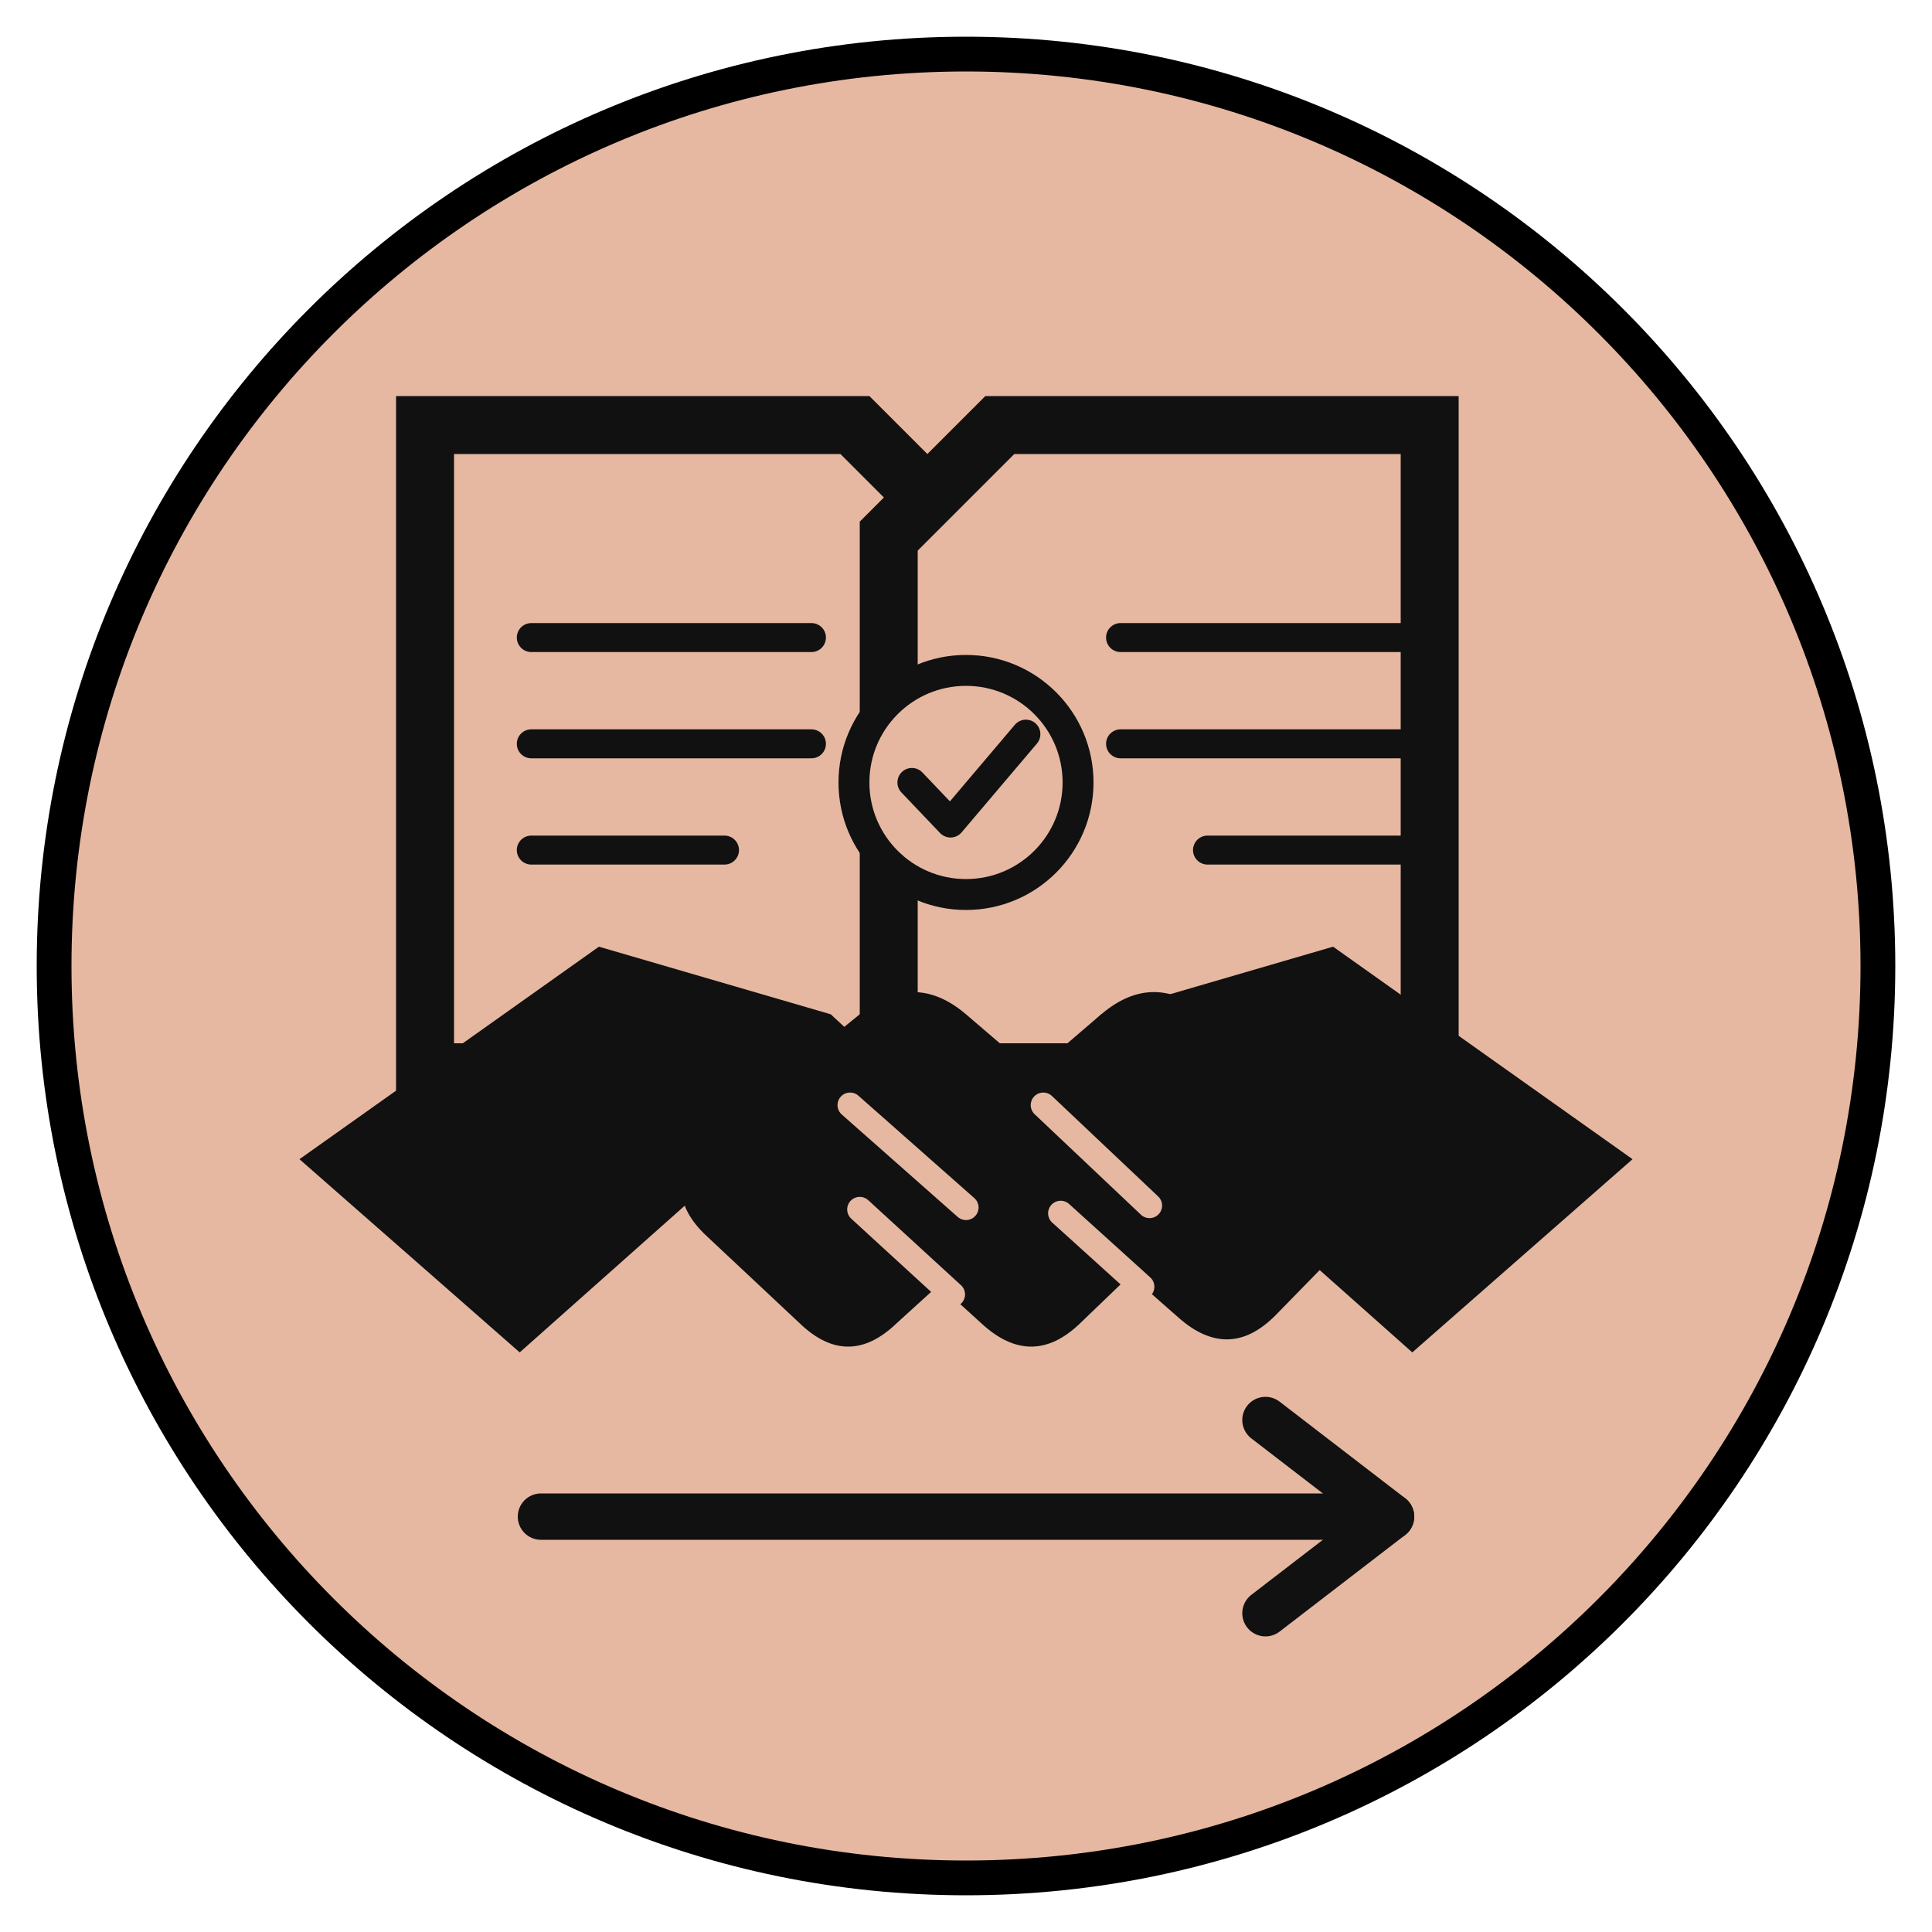
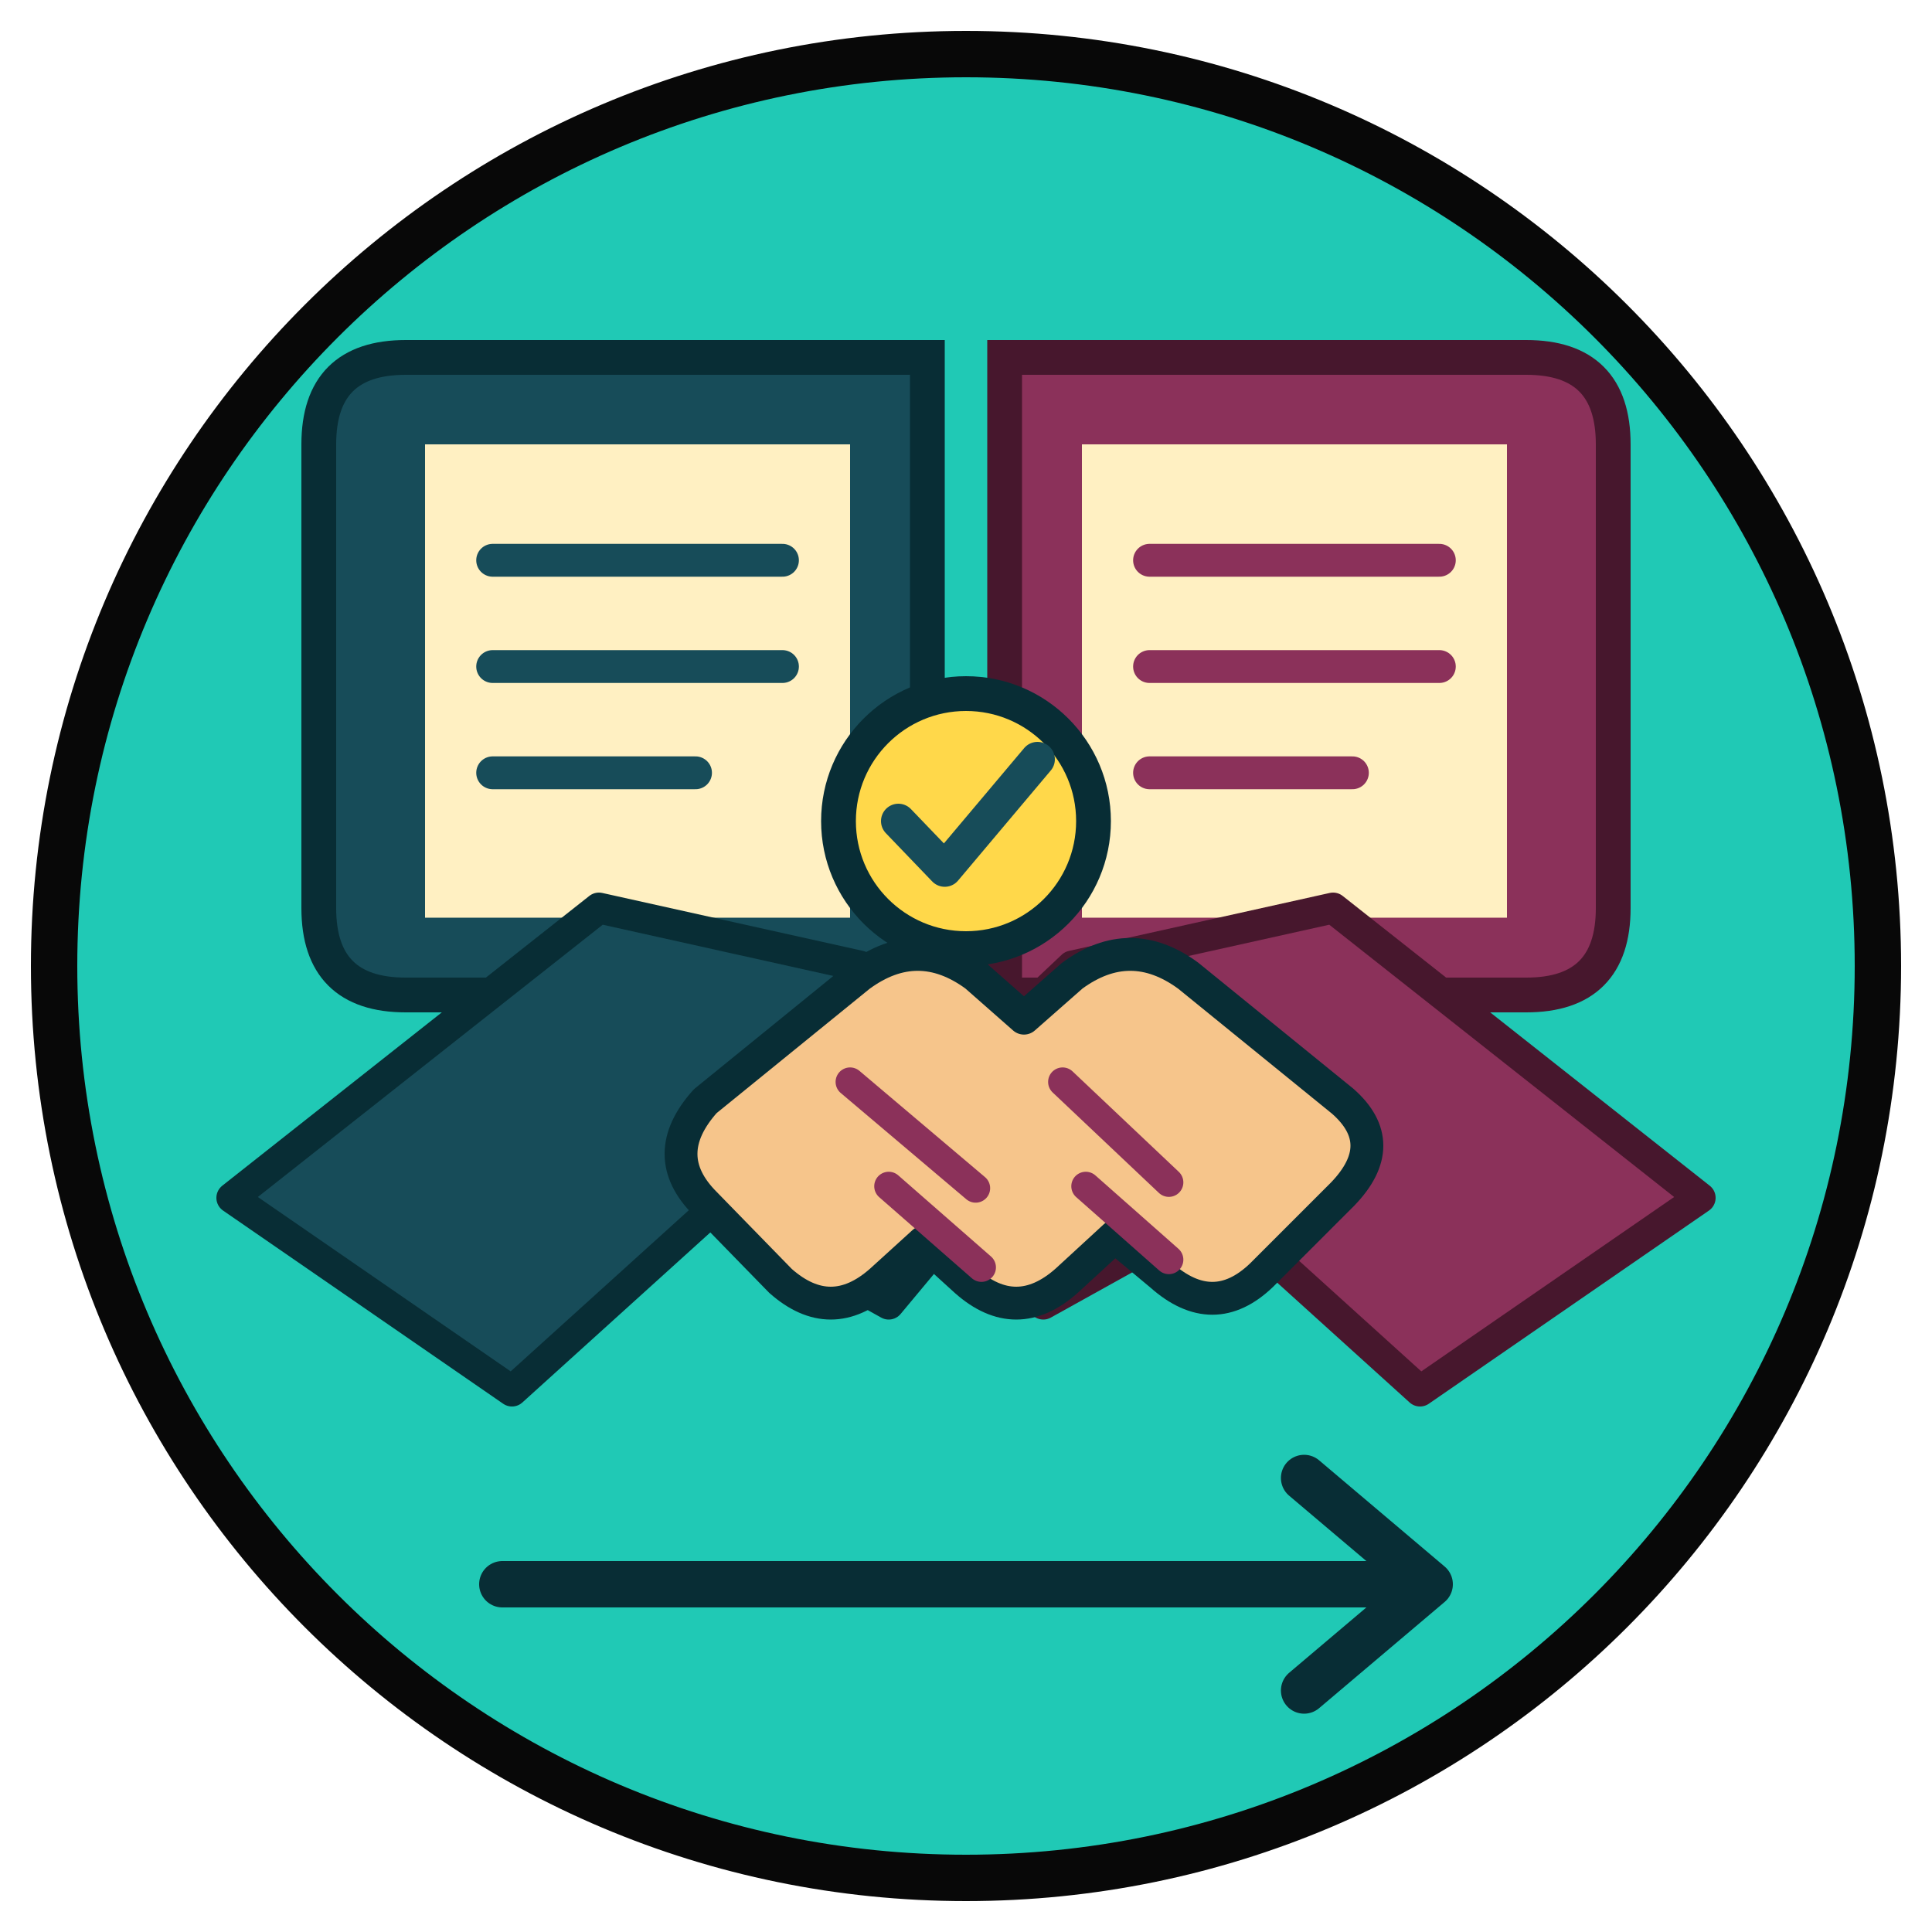
- <svg xmlns="http://www.w3.org/2000/svg" viewBox="0 0 1000 1000" width="1000" height="1000">
-   <circle cx="500" cy="500" r="472" fill="#E6B8A2" stroke="#000" stroke-width="18" />
-   <path d="M205 205h245l65 65v300H205z" fill="#111" />
-   <path d="M235 235h200l50 50v255H235z" fill="#E6B8A2" />
-   <path d="M755 205H510l-65 65v300h310z" fill="#111" />
-   <path d="M725 235H525l-50 50v255h250z" fill="#E6B8A2" />
-   <g fill="none" stroke="#111" stroke-width="15" stroke-linecap="round">
-     <path d="M275 330h145m-145 55h145m-145 55h100M580 330h145m-145 55h145m-100 55h100" />
+ <svg xmlns="http://www.w3.org/2000/svg" viewBox="0 0 1000 1000">
+   <circle cx="500" cy="500" r="472" fill="#20C9B5" stroke="#080808" stroke-width="24" />
+   <path d="M165 230q0-45 45-45h270v330H210q-45 0-45-45z" fill="#174C59" stroke="#082D35" stroke-width="18" />
+   <path d="M835 230q0-45-45-45H520v330h270q45 0 45-45z" fill="#8B315A" stroke="#47172D" stroke-width="18" />
+   <path d="M220 230h220v245H220zM560 230h220v245H560z" fill="#FFF0C2" />
+   <g stroke-width="17" stroke-linecap="round">
+     <path d="M255 290h150m-150 55h150m-150 55h105" stroke="#174C59" />
+     <path d="M595 290h150m-150 55h150m-150 55h105" stroke="#8B315A" />
  </g>
-   <circle cx="500" cy="405" r="58" fill="#E6B8A2" stroke="#111" stroke-width="16" />
-   <path d="M472 405l20 21 39-46" fill="none" stroke="#111" stroke-width="15" stroke-linecap="round" stroke-linejoin="round" />
-   <path d="M155 600l155-110 120 35 70 65-66 73-75-43-90 80z" fill="#111" />
-   <path d="M845 600L690 490l-120 35-70 65 66 73 75-43 90 80z" fill="#111" />
-   <path d="M365 590l80-65q28-23 55 0l35 30 35-30q27-23 55 0l75 65q25 23 2 48l-42 43q-24 24-50 1l-25-22-26 25q-25 24-51 0l-22-20-22 20q-25 24-50 0l-48-45q-26-24-1-50z" fill="#111" />
-   <path d="M440 572l60 53m40-53 55 52m-150 2 48 44m56-42 42 38" fill="none" stroke="#E6B8A2" stroke-width="13" stroke-linecap="round" />
-   <path d="M280 785h440" stroke="#111" stroke-width="24" stroke-linecap="round" />
-   <path d="M655 735l65 50-65 50" fill="none" stroke="#111" stroke-width="24" stroke-linecap="round" stroke-linejoin="round" />
+   <path d="M120 620l190-150 135 30 90 85-75 90-90-50-105 95z" fill="#174C59" stroke="#082D35" stroke-width="16" stroke-linejoin="round" />
+   <path d="M880 620L690 470l-135 30-90 85 75 90 90-50 105 95z" fill="#8B315A" stroke="#47172D" stroke-width="16" stroke-linejoin="round" />
+   <path d="M365 570l80-65q30-22 60 0l25 22 25-22q30-22 60 0l80 65q25 22 0 48l-42 42q-25 24-52 0l-24-20-25 23q-26 23-52 0l-22-20-22 20q-26 23-52 0l-39-40q-25-25 0-53z" fill="#F6C58B" stroke="#082D35" stroke-width="17" stroke-linejoin="round" />
+   <path d="M440 560l65 55m45-55 55 52m-145 2 48 42m54-42 43 38" fill="none" stroke="#8B315A" stroke-width="15" stroke-linecap="round" />
+   <circle cx="500" cy="425" r="66" fill="#FFD84A" stroke="#082D35" stroke-width="18" />
+   <path d="M465 425l24 25 48-57" fill="none" stroke="#174C59" stroke-width="18" stroke-linecap="round" stroke-linejoin="round" />
+   <path d="M260 820h480m-65-55 65 55-65 55" fill="none" stroke="#082D35" stroke-width="24" stroke-linecap="round" stroke-linejoin="round" />
</svg>
